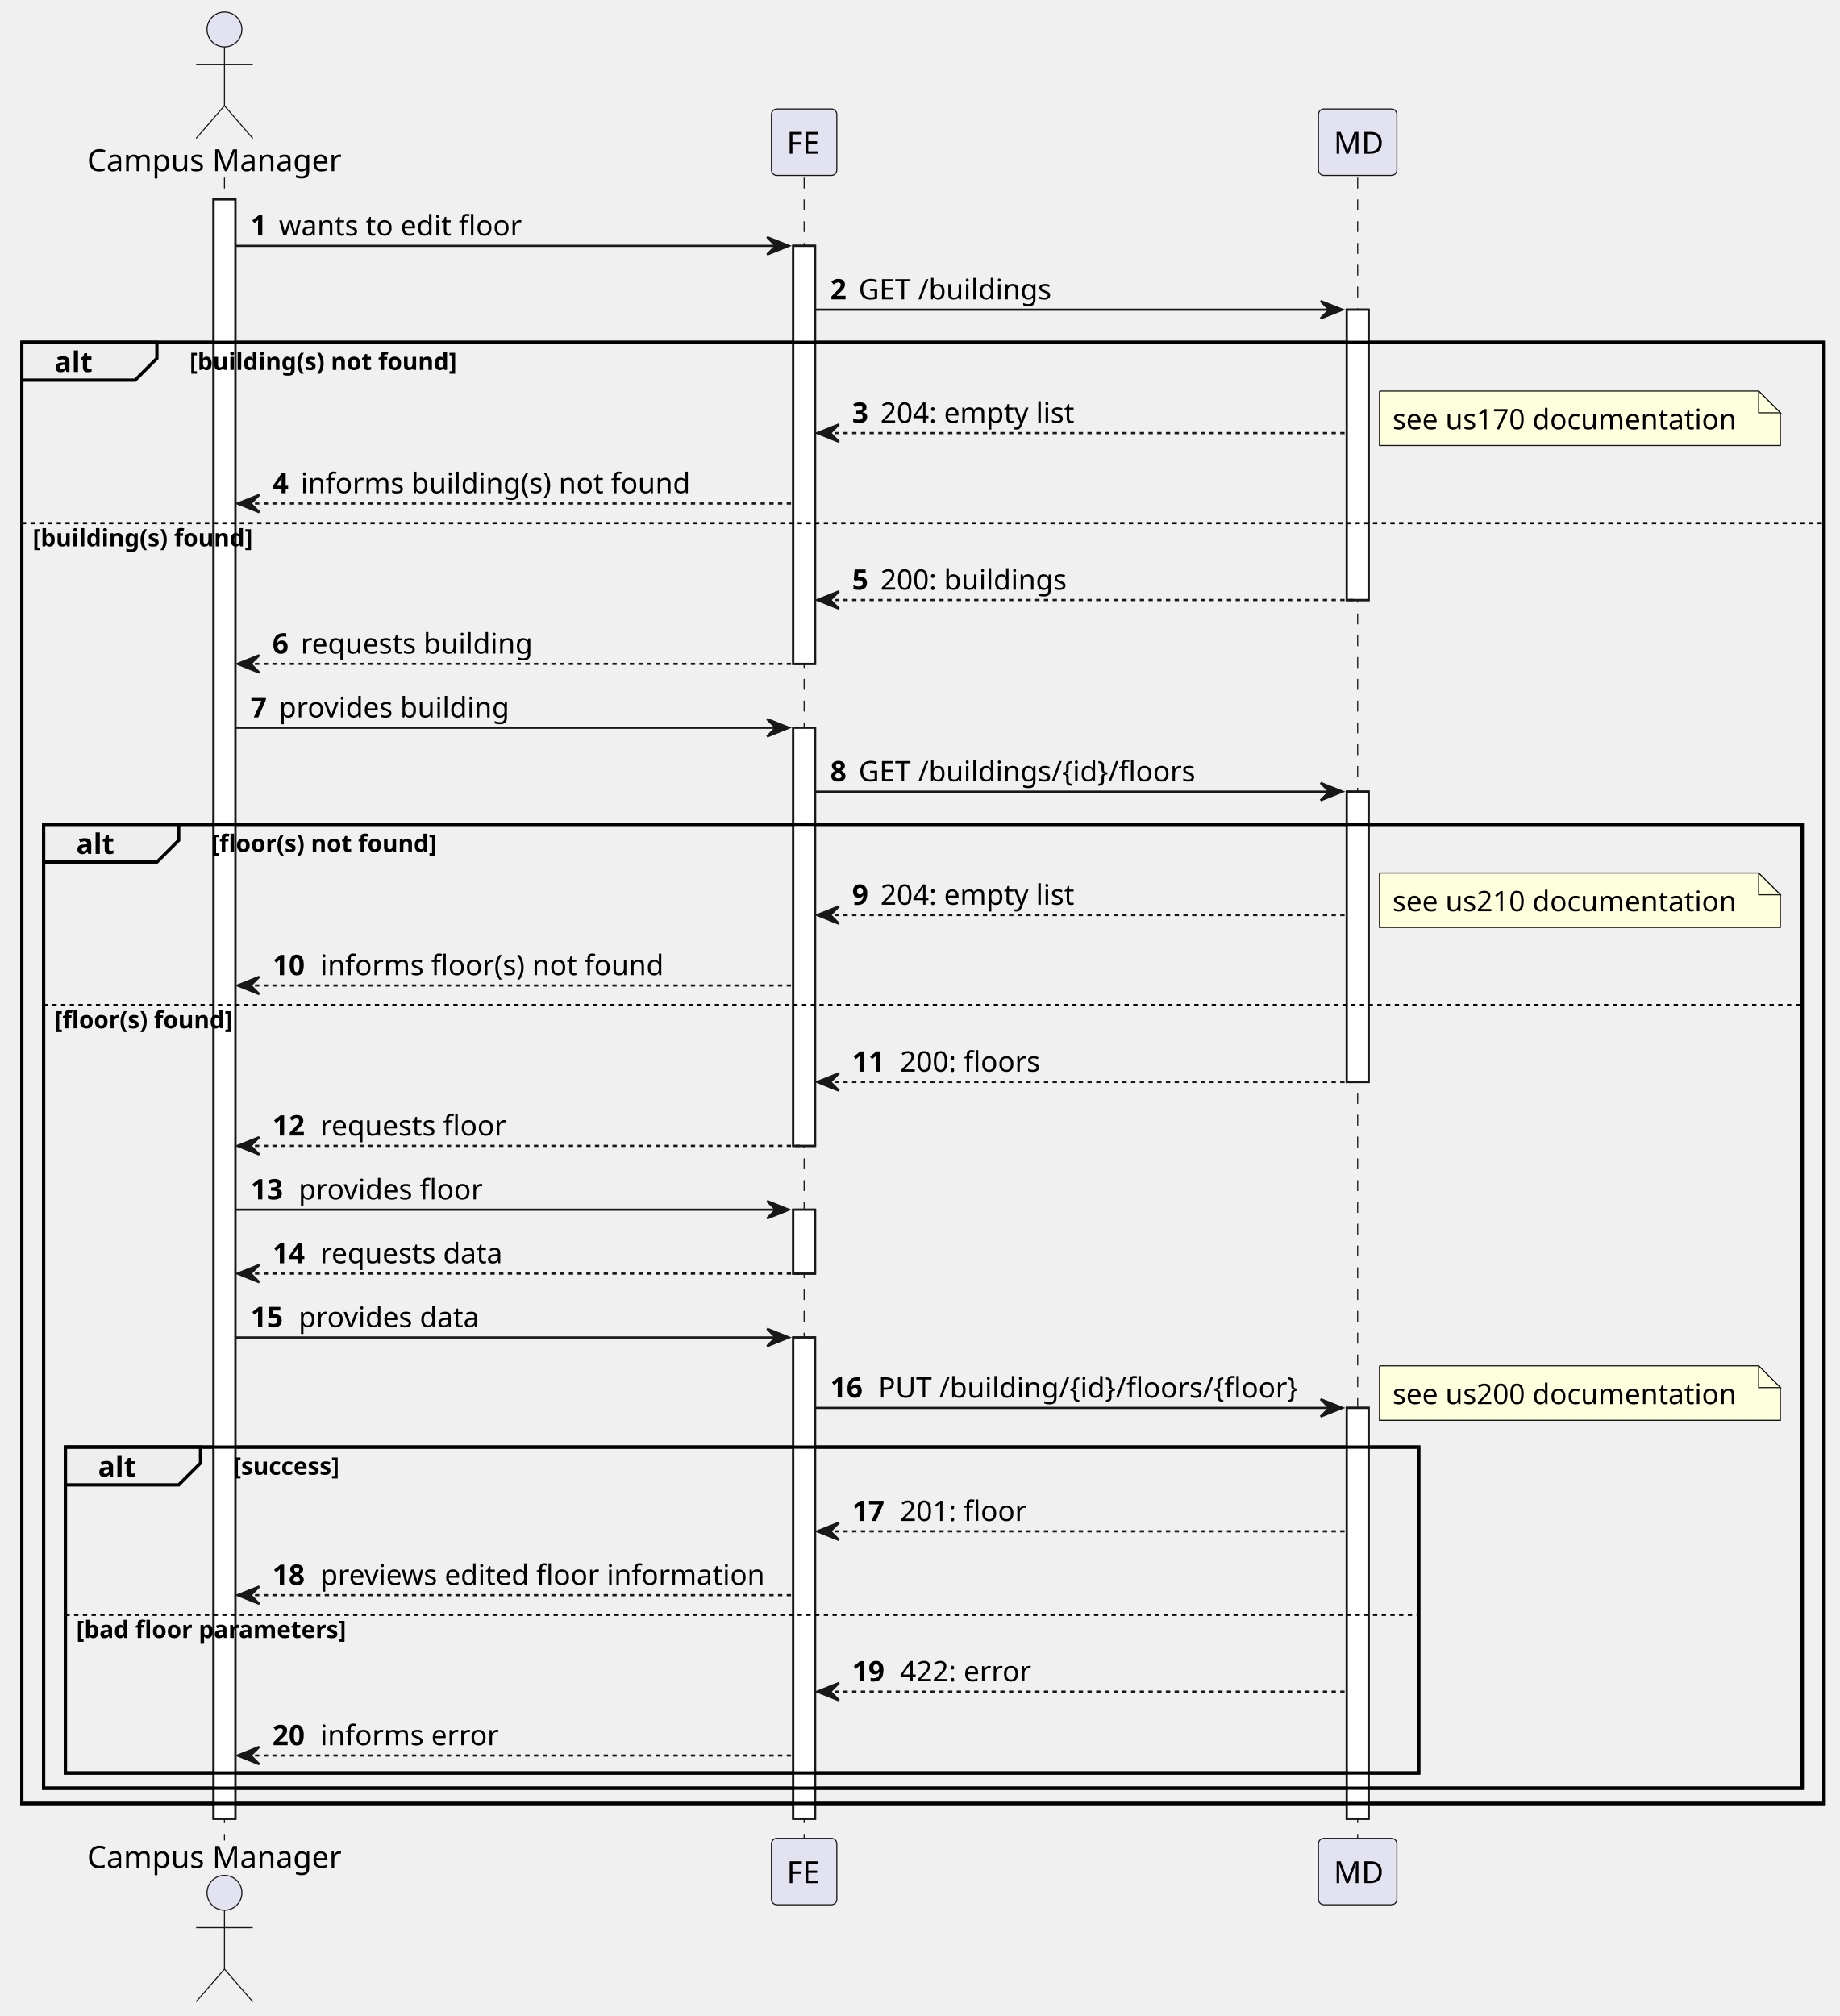
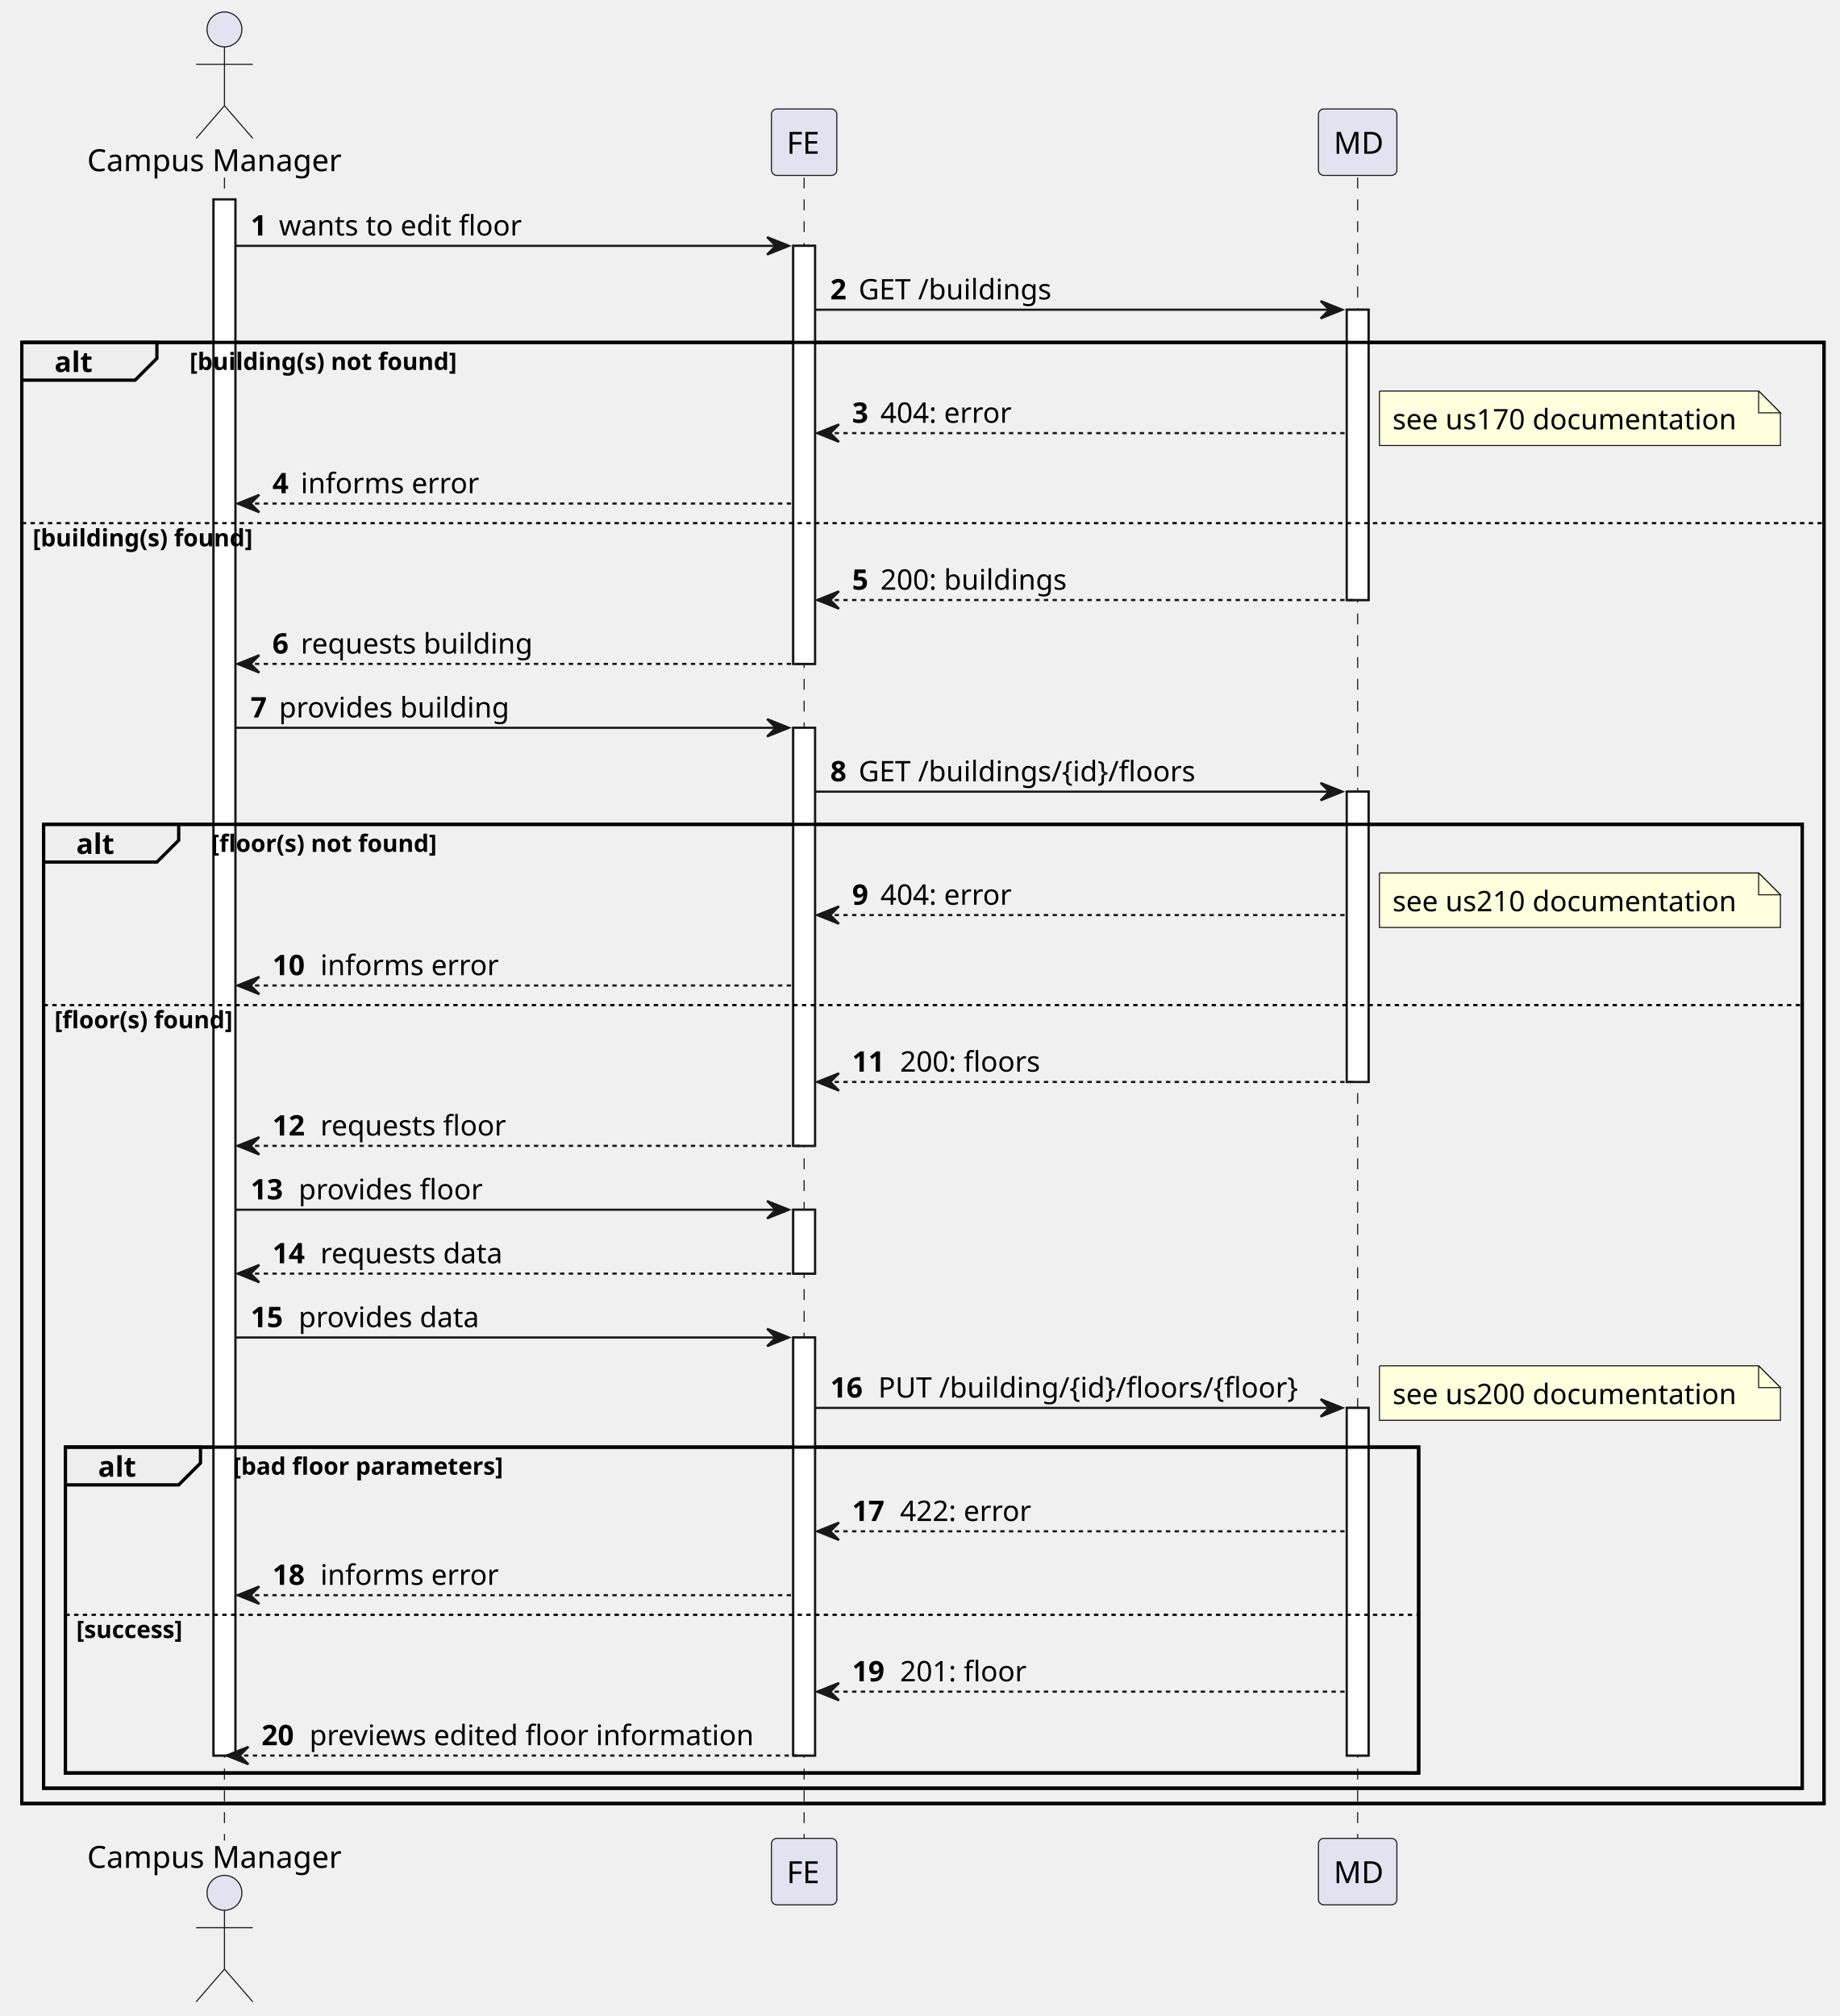
<svg xmlns="http://www.w3.org/2000/svg" contentStyleType="text/css" height="925px" preserveAspectRatio="none" style="width:844px;height:925px;background:#FFFFFF;" version="1.1" viewBox="0 0 844 925" width="844px" zoomAndPan="magnify">
  <defs />
  <g>
-     <rect fill="#FFFFFF" height="743.008" style="stroke:#181818;stroke-width:1.0;" width="10" x="98" y="91.488" />
+     <rect fill="#FFFFFF" height="714.008" style="stroke:#181818;stroke-width:1.0;" width="10" x="98" y="91.488" />
    <rect fill="#FFFFFF" height="191.818" style="stroke:#181818;stroke-width:1.0;" width="10" x="364" y="112.799" />
    <rect fill="#FFFFFF" height="191.818" style="stroke:#181818;stroke-width:1.0;" width="10" x="364" y="333.928" />
    <rect fill="#FFFFFF" height="29.311" style="stroke:#181818;stroke-width:1.0;" width="10" x="364" y="555.057" />
-     <rect fill="#FFFFFF" height="220.818" style="stroke:#181818;stroke-width:1.0;" width="10" x="364" y="613.678" />
+     <rect fill="#FFFFFF" height="191.818" style="stroke:#181818;stroke-width:1.0;" width="10" x="364" y="613.678" />
    <rect fill="#FFFFFF" height="133.197" style="stroke:#181818;stroke-width:1.0;" width="10" x="618" y="142.109" />
    <rect fill="#FFFFFF" height="133.197" style="stroke:#181818;stroke-width:1.0;" width="10" x="618" y="363.238" />
-     <rect fill="#FFFFFF" height="188.508" style="stroke:#181818;stroke-width:1.0;" width="10" x="618" y="645.988" />
+     <rect fill="#FFFFFF" height="159.508" style="stroke:#181818;stroke-width:1.0;" width="10" x="618" y="645.988" />
    <rect fill="none" height="670.387" style="stroke:#000000;stroke-width:1.5;" width="827" x="10" y="157.109" />
    <rect fill="none" height="442.258" style="stroke:#000000;stroke-width:1.5;" width="807" x="20" y="378.238" />
    <rect fill="none" height="149.508" style="stroke:#000000;stroke-width:1.5;" width="621" x="30" y="663.988" />
    <line style="stroke:#181818;stroke-width:0.5;stroke-dasharray:5.0,5.0;" x1="103" x2="103" y1="81.488" y2="844.496" />
    <line style="stroke:#181818;stroke-width:0.5;stroke-dasharray:5.0,5.0;" x1="369" x2="369" y1="81.488" y2="844.496" />
    <line style="stroke:#181818;stroke-width:0.5;stroke-dasharray:5.0,5.0;" x1="623" x2="623" y1="81.488" y2="844.496" />
    <text fill="#000000" font-family="sans-serif" font-size="14" lengthAdjust="spacing" textLength="120" x="40" y="78.535">Campus Manager</text>
    <ellipse cx="103" cy="13.5" fill="#E2E2F0" rx="8" ry="8" style="stroke:#181818;stroke-width:0.5;" />
    <path d="M103,21.5 L103,48.5 M90,29.5 L116,29.5 M103,48.5 L90,63.5 M103,48.5 L116,63.5 " fill="none" style="stroke:#181818;stroke-width:0.5;" />
    <text fill="#000000" font-family="sans-serif" font-size="14" lengthAdjust="spacing" textLength="120" x="40" y="857.031">Campus Manager</text>
    <ellipse cx="103" cy="868.484" fill="#E2E2F0" rx="8" ry="8" style="stroke:#181818;stroke-width:0.5;" />
    <path d="M103,876.484 L103,903.484 M90,884.484 L116,884.484 M103,903.484 L90,918.484 M103,903.484 L116,918.484 " fill="none" style="stroke:#181818;stroke-width:0.5;" />
    <rect fill="#E2E2F0" height="30.488" rx="2.5" ry="2.5" style="stroke:#181818;stroke-width:0.5;" width="30" x="354" y="50" />
    <text fill="#000000" font-family="sans-serif" font-size="14" lengthAdjust="spacing" textLength="16" x="361" y="70.535">FE</text>
    <rect fill="#E2E2F0" height="30.488" rx="2.5" ry="2.5" style="stroke:#181818;stroke-width:0.5;" width="30" x="354" y="843.496" />
    <text fill="#000000" font-family="sans-serif" font-size="14" lengthAdjust="spacing" textLength="16" x="361" y="864.031">FE</text>
    <rect fill="#E2E2F0" height="30.488" rx="2.5" ry="2.5" style="stroke:#181818;stroke-width:0.5;" width="36" x="605" y="50" />
    <text fill="#000000" font-family="sans-serif" font-size="14" lengthAdjust="spacing" textLength="22" x="612" y="70.535">MD</text>
    <rect fill="#E2E2F0" height="30.488" rx="2.5" ry="2.5" style="stroke:#181818;stroke-width:0.5;" width="36" x="605" y="843.496" />
    <text fill="#000000" font-family="sans-serif" font-size="14" lengthAdjust="spacing" textLength="22" x="612" y="864.031">MD</text>
-     <rect fill="#FFFFFF" height="743.008" style="stroke:#181818;stroke-width:1.0;" width="10" x="98" y="91.488" />
+     <rect fill="#FFFFFF" height="714.008" style="stroke:#181818;stroke-width:1.0;" width="10" x="98" y="91.488" />
    <rect fill="#FFFFFF" height="191.818" style="stroke:#181818;stroke-width:1.0;" width="10" x="364" y="112.799" />
    <rect fill="#FFFFFF" height="191.818" style="stroke:#181818;stroke-width:1.0;" width="10" x="364" y="333.928" />
    <rect fill="#FFFFFF" height="29.311" style="stroke:#181818;stroke-width:1.0;" width="10" x="364" y="555.057" />
-     <rect fill="#FFFFFF" height="220.818" style="stroke:#181818;stroke-width:1.0;" width="10" x="364" y="613.678" />
+     <rect fill="#FFFFFF" height="191.818" style="stroke:#181818;stroke-width:1.0;" width="10" x="364" y="613.678" />
    <rect fill="#FFFFFF" height="133.197" style="stroke:#181818;stroke-width:1.0;" width="10" x="618" y="142.109" />
    <rect fill="#FFFFFF" height="133.197" style="stroke:#181818;stroke-width:1.0;" width="10" x="618" y="363.238" />
-     <rect fill="#FFFFFF" height="188.508" style="stroke:#181818;stroke-width:1.0;" width="10" x="618" y="645.988" />
+     <rect fill="#FFFFFF" height="159.508" style="stroke:#181818;stroke-width:1.0;" width="10" x="618" y="645.988" />
    <polygon fill="#181818" points="352,108.799,362,112.799,352,116.799,356,112.799" style="stroke:#181818;stroke-width:1.0;" />
    <line style="stroke:#181818;stroke-width:1.0;" x1="108" x2="358" y1="112.799" y2="112.799" />
    <text fill="#000000" font-family="sans-serif" font-size="13" font-weight="bold" lengthAdjust="spacing" textLength="9" x="115" y="108.057">1</text>
    <text fill="#000000" font-family="sans-serif" font-size="13" lengthAdjust="spacing" textLength="116" x="128" y="108.057">wants to edit floor</text>
    <polygon fill="#181818" points="606,138.109,616,142.109,606,146.109,610,142.109" style="stroke:#181818;stroke-width:1.0;" />
    <line style="stroke:#181818;stroke-width:1.0;" x1="374" x2="612" y1="142.109" y2="142.109" />
    <text fill="#000000" font-family="sans-serif" font-size="13" font-weight="bold" lengthAdjust="spacing" textLength="9" x="381" y="137.367">2</text>
    <text fill="#000000" font-family="sans-serif" font-size="13" lengthAdjust="spacing" textLength="94" x="394" y="137.367">GET /buildings</text>
    <path d="M10,157.109 L72,157.109 L72,164.42 L62,174.42 L10,174.42 L10,157.109 " fill="#EEEEEE" style="stroke:#000000;stroke-width:1.5;" />
    <rect fill="none" height="670.387" style="stroke:#000000;stroke-width:1.5;" width="827" x="10" y="157.109" />
    <text fill="#000000" font-family="sans-serif" font-size="13" font-weight="bold" lengthAdjust="spacing" textLength="17" x="25" y="170.678">alt</text>
    <text fill="#000000" font-family="sans-serif" font-size="11" font-weight="bold" lengthAdjust="spacing" textLength="128" x="87" y="169.744">[building(s) not found]</text>
    <polygon fill="#181818" points="385,194.731,375,198.731,385,202.731,381,198.731" style="stroke:#181818;stroke-width:1.0;" />
    <line style="stroke:#181818;stroke-width:1.0;stroke-dasharray:2.0,2.0;" x1="379" x2="617" y1="198.731" y2="198.731" />
    <text fill="#000000" font-family="sans-serif" font-size="13" font-weight="bold" lengthAdjust="spacing" textLength="9" x="391" y="193.988">3</text>
-     <text fill="#000000" font-family="sans-serif" font-size="13" lengthAdjust="spacing" textLength="95" x="404" y="193.988">204: empty list</text>
+     <text fill="#000000" font-family="sans-serif" font-size="13" lengthAdjust="spacing" textLength="62" x="404" y="193.988">404: error</text>
    <path d="M633,179.42 L633,204.42 L817,204.42 L817,189.42 L807,179.42 L633,179.42 " fill="#FEFFDD" style="stroke:#181818;stroke-width:0.5;" />
    <path d="M807,179.42 L807,189.42 L817,189.42 L807,179.42 " fill="#FEFFDD" style="stroke:#181818;stroke-width:0.5;" />
    <text fill="#000000" font-family="sans-serif" font-size="13" lengthAdjust="spacing" textLength="163" x="639" y="196.988">see us170 documentation</text>
    <polygon fill="#181818" points="119,227.041,109,231.041,119,235.041,115,231.041" style="stroke:#181818;stroke-width:1.0;" />
    <line style="stroke:#181818;stroke-width:1.0;stroke-dasharray:2.0,2.0;" x1="113" x2="363" y1="231.041" y2="231.041" />
    <text fill="#000000" font-family="sans-serif" font-size="13" font-weight="bold" lengthAdjust="spacing" textLength="9" x="125" y="226.299">4</text>
-     <text fill="#000000" font-family="sans-serif" font-size="13" lengthAdjust="spacing" textLength="186" x="138" y="226.299">informs building(s) not found</text>
+     <text fill="#000000" font-family="sans-serif" font-size="13" lengthAdjust="spacing" textLength="83" x="138" y="226.299">informs error</text>
    <line style="stroke:#000000;stroke-width:1.0;stroke-dasharray:2.0,2.0;" x1="10" x2="837" y1="240.041" y2="240.041" />
    <text fill="#000000" font-family="sans-serif" font-size="11" font-weight="bold" lengthAdjust="spacing" textLength="106" x="15" y="250.676">[building(s) found]</text>
    <polygon fill="#181818" points="385,271.307,375,275.307,385,279.307,381,275.307" style="stroke:#181818;stroke-width:1.0;" />
    <line style="stroke:#181818;stroke-width:1.0;stroke-dasharray:2.0,2.0;" x1="379" x2="622" y1="275.307" y2="275.307" />
    <text fill="#000000" font-family="sans-serif" font-size="13" font-weight="bold" lengthAdjust="spacing" textLength="9" x="391" y="270.565">5</text>
    <text fill="#000000" font-family="sans-serif" font-size="13" lengthAdjust="spacing" textLength="91" x="404" y="270.565">200: buildings</text>
    <polygon fill="#181818" points="119,300.617,109,304.617,119,308.617,115,304.617" style="stroke:#181818;stroke-width:1.0;" />
    <line style="stroke:#181818;stroke-width:1.0;stroke-dasharray:2.0,2.0;" x1="113" x2="368" y1="304.617" y2="304.617" />
    <text fill="#000000" font-family="sans-serif" font-size="13" font-weight="bold" lengthAdjust="spacing" textLength="9" x="125" y="299.875">6</text>
    <text fill="#000000" font-family="sans-serif" font-size="13" lengthAdjust="spacing" textLength="110" x="138" y="299.875">requests building</text>
    <polygon fill="#181818" points="352,329.928,362,333.928,352,337.928,356,333.928" style="stroke:#181818;stroke-width:1.0;" />
    <line style="stroke:#181818;stroke-width:1.0;" x1="108" x2="358" y1="333.928" y2="333.928" />
    <text fill="#000000" font-family="sans-serif" font-size="13" font-weight="bold" lengthAdjust="spacing" textLength="9" x="115" y="329.185">7</text>
    <text fill="#000000" font-family="sans-serif" font-size="13" lengthAdjust="spacing" textLength="110" x="128" y="329.185">provides building</text>
    <polygon fill="#181818" points="606,359.238,616,363.238,606,367.238,610,363.238" style="stroke:#181818;stroke-width:1.0;" />
    <line style="stroke:#181818;stroke-width:1.0;" x1="374" x2="612" y1="363.238" y2="363.238" />
    <text fill="#000000" font-family="sans-serif" font-size="13" font-weight="bold" lengthAdjust="spacing" textLength="9" x="381" y="358.496">8</text>
    <text fill="#000000" font-family="sans-serif" font-size="13" lengthAdjust="spacing" textLength="165" x="394" y="358.496">GET /buildings/{id}/floors</text>
    <path d="M20,378.238 L82,378.238 L82,385.549 L72,395.549 L20,395.549 L20,378.238 " fill="#EEEEEE" style="stroke:#000000;stroke-width:1.5;" />
    <rect fill="none" height="442.258" style="stroke:#000000;stroke-width:1.5;" width="807" x="20" y="378.238" />
    <text fill="#000000" font-family="sans-serif" font-size="13" font-weight="bold" lengthAdjust="spacing" textLength="17" x="35" y="391.807">alt</text>
    <text fill="#000000" font-family="sans-serif" font-size="11" font-weight="bold" lengthAdjust="spacing" textLength="109" x="97" y="390.873">[floor(s) not found]</text>
    <polygon fill="#181818" points="385,415.859,375,419.859,385,423.859,381,419.859" style="stroke:#181818;stroke-width:1.0;" />
    <line style="stroke:#181818;stroke-width:1.0;stroke-dasharray:2.0,2.0;" x1="379" x2="617" y1="419.859" y2="419.859" />
    <text fill="#000000" font-family="sans-serif" font-size="13" font-weight="bold" lengthAdjust="spacing" textLength="9" x="391" y="415.117">9</text>
-     <text fill="#000000" font-family="sans-serif" font-size="13" lengthAdjust="spacing" textLength="95" x="404" y="415.117">204: empty list</text>
+     <text fill="#000000" font-family="sans-serif" font-size="13" lengthAdjust="spacing" textLength="62" x="404" y="415.117">404: error</text>
    <path d="M633,400.549 L633,425.549 L817,425.549 L817,410.549 L807,400.549 L633,400.549 " fill="#FEFFDD" style="stroke:#181818;stroke-width:0.5;" />
    <path d="M807,400.549 L807,410.549 L817,410.549 L807,400.549 " fill="#FEFFDD" style="stroke:#181818;stroke-width:0.5;" />
    <text fill="#000000" font-family="sans-serif" font-size="13" lengthAdjust="spacing" textLength="163" x="639" y="418.117">see us210 documentation</text>
    <polygon fill="#181818" points="119,448.17,109,452.17,119,456.17,115,452.17" style="stroke:#181818;stroke-width:1.0;" />
    <line style="stroke:#181818;stroke-width:1.0;stroke-dasharray:2.0,2.0;" x1="113" x2="363" y1="452.17" y2="452.17" />
    <text fill="#000000" font-family="sans-serif" font-size="13" font-weight="bold" lengthAdjust="spacing" textLength="18" x="125" y="447.428">10</text>
-     <text fill="#000000" font-family="sans-serif" font-size="13" lengthAdjust="spacing" textLength="164" x="147" y="447.428">informs floor(s) not found</text>
+     <text fill="#000000" font-family="sans-serif" font-size="13" lengthAdjust="spacing" textLength="83" x="147" y="447.428">informs error</text>
    <line style="stroke:#000000;stroke-width:1.0;stroke-dasharray:2.0,2.0;" x1="20" x2="827" y1="461.17" y2="461.17" />
    <text fill="#000000" font-family="sans-serif" font-size="11" font-weight="bold" lengthAdjust="spacing" textLength="87" x="25" y="471.805">[floor(s) found]</text>
    <polygon fill="#181818" points="385,492.435,375,496.435,385,500.435,381,496.435" style="stroke:#181818;stroke-width:1.0;" />
    <line style="stroke:#181818;stroke-width:1.0;stroke-dasharray:2.0,2.0;" x1="379" x2="622" y1="496.435" y2="496.435" />
    <text fill="#000000" font-family="sans-serif" font-size="13" font-weight="bold" lengthAdjust="spacing" textLength="18" x="391" y="491.693">11</text>
    <text fill="#000000" font-family="sans-serif" font-size="13" lengthAdjust="spacing" textLength="69" x="413" y="491.693">200: floors</text>
    <polygon fill="#181818" points="119,521.746,109,525.746,119,529.746,115,525.746" style="stroke:#181818;stroke-width:1.0;" />
    <line style="stroke:#181818;stroke-width:1.0;stroke-dasharray:2.0,2.0;" x1="113" x2="368" y1="525.746" y2="525.746" />
    <text fill="#000000" font-family="sans-serif" font-size="13" font-weight="bold" lengthAdjust="spacing" textLength="18" x="125" y="521.004">12</text>
    <text fill="#000000" font-family="sans-serif" font-size="13" lengthAdjust="spacing" textLength="88" x="147" y="521.004">requests floor</text>
    <polygon fill="#181818" points="352,551.057,362,555.057,352,559.057,356,555.057" style="stroke:#181818;stroke-width:1.0;" />
    <line style="stroke:#181818;stroke-width:1.0;" x1="108" x2="358" y1="555.057" y2="555.057" />
    <text fill="#000000" font-family="sans-serif" font-size="13" font-weight="bold" lengthAdjust="spacing" textLength="18" x="115" y="550.314">13</text>
    <text fill="#000000" font-family="sans-serif" font-size="13" lengthAdjust="spacing" textLength="88" x="137" y="550.314">provides floor</text>
    <polygon fill="#181818" points="119,580.367,109,584.367,119,588.367,115,584.367" style="stroke:#181818;stroke-width:1.0;" />
    <line style="stroke:#181818;stroke-width:1.0;stroke-dasharray:2.0,2.0;" x1="113" x2="368" y1="584.367" y2="584.367" />
    <text fill="#000000" font-family="sans-serif" font-size="13" font-weight="bold" lengthAdjust="spacing" textLength="18" x="125" y="579.625">14</text>
    <text fill="#000000" font-family="sans-serif" font-size="13" lengthAdjust="spacing" textLength="85" x="147" y="579.625">requests data</text>
    <polygon fill="#181818" points="352,609.678,362,613.678,352,617.678,356,613.678" style="stroke:#181818;stroke-width:1.0;" />
    <line style="stroke:#181818;stroke-width:1.0;" x1="108" x2="358" y1="613.678" y2="613.678" />
    <text fill="#000000" font-family="sans-serif" font-size="13" font-weight="bold" lengthAdjust="spacing" textLength="18" x="115" y="608.936">15</text>
    <text fill="#000000" font-family="sans-serif" font-size="13" lengthAdjust="spacing" textLength="85" x="137" y="608.936">provides data</text>
    <polygon fill="#181818" points="606,641.988,616,645.988,606,649.988,610,645.988" style="stroke:#181818;stroke-width:1.0;" />
    <line style="stroke:#181818;stroke-width:1.0;" x1="374" x2="612" y1="645.988" y2="645.988" />
    <text fill="#000000" font-family="sans-serif" font-size="13" font-weight="bold" lengthAdjust="spacing" textLength="18" x="381" y="641.246">16</text>
    <text fill="#000000" font-family="sans-serif" font-size="13" lengthAdjust="spacing" textLength="203" x="403" y="641.246">PUT /building/{id}/floors/{floor}</text>
    <path d="M633,626.678 L633,651.678 L817,651.678 L817,636.678 L807,626.678 L633,626.678 " fill="#FEFFDD" style="stroke:#181818;stroke-width:0.5;" />
    <path d="M807,626.678 L807,636.678 L817,636.678 L807,626.678 " fill="#FEFFDD" style="stroke:#181818;stroke-width:0.5;" />
    <text fill="#000000" font-family="sans-serif" font-size="13" lengthAdjust="spacing" textLength="163" x="639" y="644.246">see us200 documentation</text>
    <path d="M30,663.988 L92,663.988 L92,671.299 L82,681.299 L30,681.299 L30,663.988 " fill="#EEEEEE" style="stroke:#000000;stroke-width:1.5;" />
    <rect fill="none" height="149.508" style="stroke:#000000;stroke-width:1.5;" width="621" x="30" y="663.988" />
    <text fill="#000000" font-family="sans-serif" font-size="13" font-weight="bold" lengthAdjust="spacing" textLength="17" x="45" y="677.557">alt</text>
-     <text fill="#000000" font-family="sans-serif" font-size="11" font-weight="bold" lengthAdjust="spacing" textLength="51" x="107" y="676.623">[success]</text>
+     <text fill="#000000" font-family="sans-serif" font-size="11" font-weight="bold" lengthAdjust="spacing" textLength="126" x="107" y="676.623">[bad floor parameters]</text>
    <polygon fill="#181818" points="385,698.609,375,702.609,385,706.609,381,702.609" style="stroke:#181818;stroke-width:1.0;" />
    <line style="stroke:#181818;stroke-width:1.0;stroke-dasharray:2.0,2.0;" x1="379" x2="617" y1="702.609" y2="702.609" />
    <text fill="#000000" font-family="sans-serif" font-size="13" font-weight="bold" lengthAdjust="spacing" textLength="18" x="391" y="697.867">17</text>
-     <text fill="#000000" font-family="sans-serif" font-size="13" lengthAdjust="spacing" textLength="62" x="413" y="697.867">201: floor</text>
+     <text fill="#000000" font-family="sans-serif" font-size="13" lengthAdjust="spacing" textLength="62" x="413" y="697.867">422: error</text>
    <polygon fill="#181818" points="119,727.92,109,731.92,119,735.92,115,731.92" style="stroke:#181818;stroke-width:1.0;" />
    <line style="stroke:#181818;stroke-width:1.0;stroke-dasharray:2.0,2.0;" x1="113" x2="363" y1="731.92" y2="731.92" />
    <text fill="#000000" font-family="sans-serif" font-size="13" font-weight="bold" lengthAdjust="spacing" textLength="18" x="125" y="727.178">18</text>
-     <text fill="#000000" font-family="sans-serif" font-size="13" lengthAdjust="spacing" textLength="210" x="147" y="727.178">previews edited floor information</text>
+     <text fill="#000000" font-family="sans-serif" font-size="13" lengthAdjust="spacing" textLength="83" x="147" y="727.178">informs error</text>
    <line style="stroke:#000000;stroke-width:1.0;stroke-dasharray:2.0,2.0;" x1="30" x2="651" y1="740.92" y2="740.92" />
-     <text fill="#000000" font-family="sans-serif" font-size="11" font-weight="bold" lengthAdjust="spacing" textLength="126" x="35" y="751.555">[bad floor parameters]</text>
+     <text fill="#000000" font-family="sans-serif" font-size="11" font-weight="bold" lengthAdjust="spacing" textLength="51" x="35" y="751.555">[success]</text>
    <polygon fill="#181818" points="385,772.186,375,776.186,385,780.186,381,776.186" style="stroke:#181818;stroke-width:1.0;" />
    <line style="stroke:#181818;stroke-width:1.0;stroke-dasharray:2.0,2.0;" x1="379" x2="617" y1="776.186" y2="776.186" />
    <text fill="#000000" font-family="sans-serif" font-size="13" font-weight="bold" lengthAdjust="spacing" textLength="18" x="391" y="771.443">19</text>
-     <text fill="#000000" font-family="sans-serif" font-size="13" lengthAdjust="spacing" textLength="62" x="413" y="771.443">422: error</text>
-     <polygon fill="#181818" points="119,801.496,109,805.496,119,809.496,115,805.496" style="stroke:#181818;stroke-width:1.0;" />
-     <line style="stroke:#181818;stroke-width:1.0;stroke-dasharray:2.0,2.0;" x1="113" x2="363" y1="805.496" y2="805.496" />
-     <text fill="#000000" font-family="sans-serif" font-size="13" font-weight="bold" lengthAdjust="spacing" textLength="18" x="125" y="800.754">20</text>
-     <text fill="#000000" font-family="sans-serif" font-size="13" lengthAdjust="spacing" textLength="83" x="147" y="800.754">informs error</text>
+     <text fill="#000000" font-family="sans-serif" font-size="13" lengthAdjust="spacing" textLength="62" x="413" y="771.443">201: floor</text>
+     <polygon fill="#181818" points="114,801.496,104,805.496,114,809.496,110,805.496" style="stroke:#181818;stroke-width:1.0;" />
+     <line style="stroke:#181818;stroke-width:1.0;stroke-dasharray:2.0,2.0;" x1="108" x2="368" y1="805.496" y2="805.496" />
+     <text fill="#000000" font-family="sans-serif" font-size="13" font-weight="bold" lengthAdjust="spacing" textLength="18" x="120" y="800.754">20</text>
+     <text fill="#000000" font-family="sans-serif" font-size="13" lengthAdjust="spacing" textLength="210" x="142" y="800.754">previews edited floor information</text>
  </g>
</svg>
